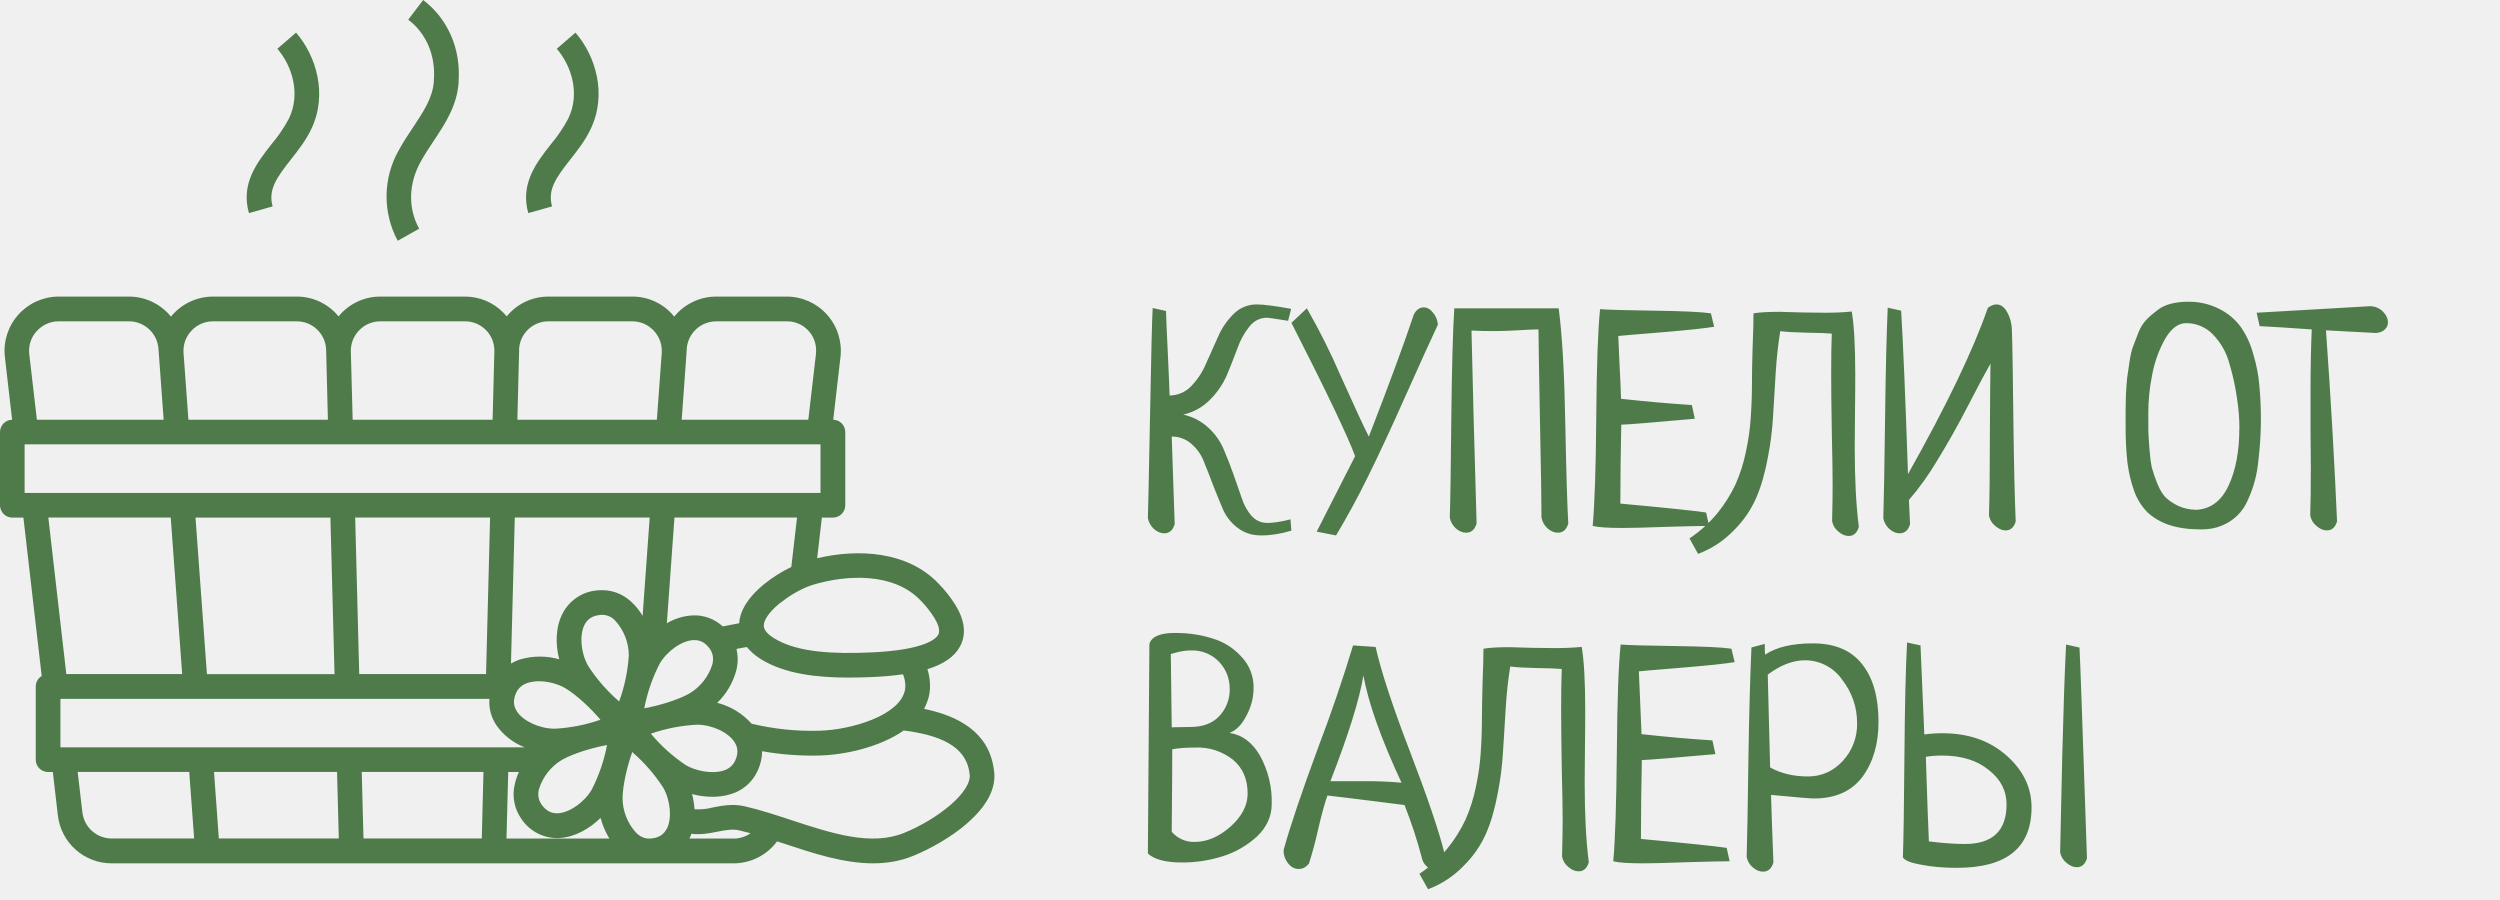
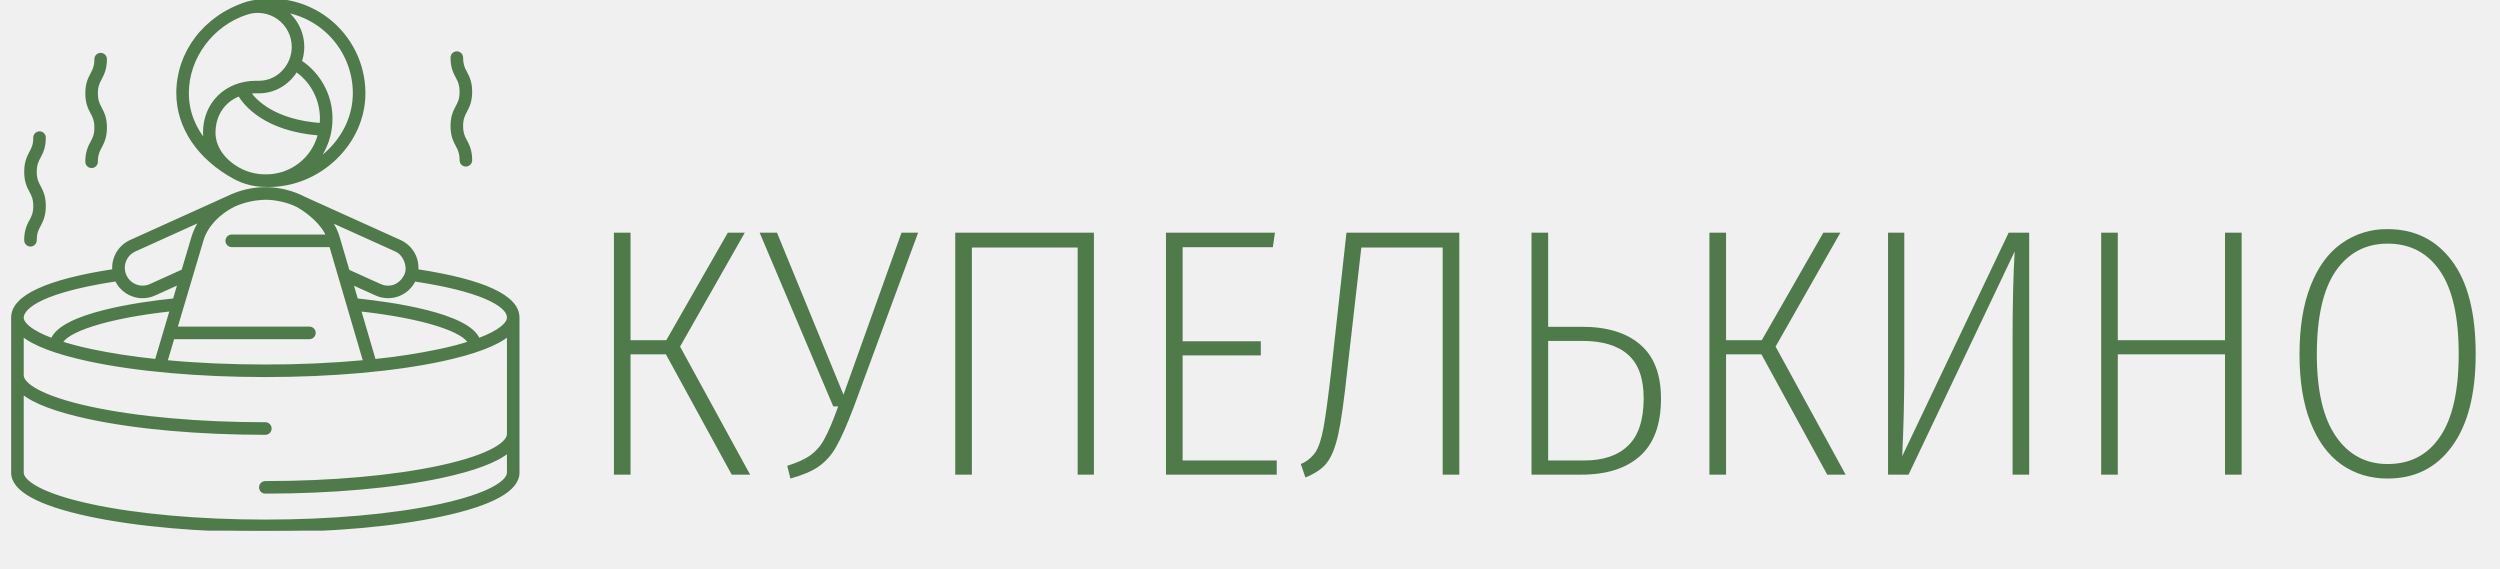
- <svg xmlns="http://www.w3.org/2000/svg" width="328" height="118" viewBox="0 0 328 118" fill="none">
-   <path d="M55 30.01c-1.48-2.67-1.42-5.89.2-8.81.5-.91 1.1-1.8 1.67-2.67 1.52-2.28 3.09-4.65 3.3-7.7v-.12c.3-4.33-1.4-8.23-4.65-10.71l-1.96 2.58c2.4 1.82 3.62 4.74 3.36 8v.14c-.17 2.14-1.37 3.94-2.75 6.02-.61.92-1.25 1.87-1.81 2.9a12.27 12.27 0 0 0-.18 11.95L55 30Zm17.43-2.93c-.61-2.18.51-3.76 2.4-6.16.95-1.2 1.93-2.46 2.64-3.94 2.25-4.63.63-9.72-1.97-12.7L73.05 6.4c1.9 2.19 3.11 5.87 1.5 9.17a19.19 19.19 0 0 1-2.27 3.35c-1.9 2.42-4.06 5.17-2.97 9.04l3.12-.88Zm-36.66 0c-.61-2.18.51-3.76 2.4-6.16.95-1.2 1.93-2.46 2.65-3.94 2.24-4.63.62-9.72-1.98-12.7L36.39 6.4c1.9 2.19 3.11 5.87 1.51 9.17a19.17 19.17 0 0 1-2.28 3.35c-1.9 2.42-4.06 5.17-2.96 9.04l3.11-.88Zm60.48 86.19a7.1 7.1 0 0 0 5.7-2.88l.93.3c3.86 1.28 7.8 2.58 11.65 2.58 1.8 0 3.58-.28 5.3-.99 4.1-1.66 11.55-6.19 10.55-11.42-.68-4.81-4.63-6.92-9.14-7.86.28-.53.5-1.09.64-1.68.24-1.13.17-2.31-.2-3.52 2.16-.68 3.57-1.66 4.28-3 .85-1.58.63-3.43-.65-5.5l-.03-.04a16.3 16.3 0 0 0-2.13-2.68c-4.08-4.3-10.61-4.6-15.94-3.34l.62-5.33h1.45a1.62 1.62 0 0 0 1.62-1.62v-9.6a1.61 1.61 0 0 0-1.58-1.62l.95-8.23a7.11 7.11 0 0 0-7.06-7.93h-9.25a7.1 7.1 0 0 0-5.5 2.63 7.02 7.02 0 0 0-5.5-2.63H71.98c-2.23 0-4.2 1-5.5 2.6l-.4-.45A7.05 7.05 0 0 0 61 38.91H49.9a7.05 7.05 0 0 0-5.48 2.6 7.07 7.07 0 0 0-5.5-2.6H27.94a7.13 7.13 0 0 0-5.51 2.63 7.1 7.1 0 0 0-5.5-2.63H7.7a7.12 7.12 0 0 0-7.06 7.93l.95 8.23A1.62 1.62 0 0 0 0 56.68v9.6a1.62 1.62 0 0 0 1.62 1.63h1.45l2.4 20.78a1.61 1.61 0 0 0-.78 1.38v9.6a1.62 1.62 0 0 0 1.62 1.62h.62l.66 5.68a7.1 7.1 0 0 0 7.06 6.3h81.6ZM120.8 78.8a13.1 13.1 0 0 1 1.78 2.25c.43.7.84 1.62.52 2.22-.25.48-1.66 2.05-9.1 2.34-4.41.17-9.33.07-12.47-1.89-.58-.36-1.28-.93-1.32-1.57-.05-.77.72-1.87 2.04-2.96.34-.26 1.27-.94 1.64-1.16.9-.56 1.87-1.02 2.59-1.25 4.63-1.44 10.82-1.67 14.32 2.02ZM72.73 95.6h-.01c-1.94 0-4.1-1-4.91-2.28-.48-.74-.5-1.52-.08-2.44.3-.64.8-1.06 1.56-1.3.44-.13.92-.2 1.41-.2 1.28 0 2.62.4 3.48.92 1.48.88 3.38 2.68 4.6 4.13a21.7 21.7 0 0 1-6.05 1.18Zm6.91 2.15a21.66 21.66 0 0 1-2 5.84c-.97 1.67-2.92 3.04-4.44 3.11-.89.04-1.56-.33-2.15-1.15a2.38 2.38 0 0 1-.34-2 6.77 6.77 0 0 1 3.06-3.88c1.5-.84 4.01-1.59 5.87-1.92Zm-5.82-17.28c-.96 1.85-.95 4.1-.45 6.03a9.24 9.24 0 0 0-5.04-.01c-.46.14-.9.34-1.29.56l.5-19.15h17.7l-.93 12.9a8 8 0 0 0-1.44-1.8 5.59 5.59 0 0 0-4.4-1.55 5.62 5.62 0 0 0-4.65 3.02Zm12.72 6.62c.97-1.68 2.92-3.04 4.44-3.11h.13c.82 0 1.46.37 2.02 1.15.4.57.52 1.23.34 2a6.77 6.77 0 0 1-3.06 3.88c-1.5.84-4.02 1.58-5.88 1.92a21.68 21.68 0 0 1 2.01-5.84Zm4.29-6.35a7.48 7.48 0 0 0-3.34 1.03l1-13.87h16.08l-.75 6.48a18.57 18.57 0 0 0-3.58 2.27l-.05.04c-2 1.64-3.1 3.39-3.21 5.08l-2.16.41a5.45 5.45 0 0 0-4-1.44Zm5.8 7.1c.22-.94.2-1.85 0-2.7.47-.1.93-.18 1.36-.25.43.53 1.01 1.07 1.82 1.58 3.16 1.97 7.42 2.43 11.53 2.43.94 0 1.87-.02 2.78-.06a42.3 42.3 0 0 0 4.36-.37c.3.78.37 1.5.23 2.14-.71 3.25-6.95 5.14-11.18 5.26-3 .09-6-.22-8.92-.92a9.04 9.04 0 0 0-4.51-2.74 9.24 9.24 0 0 0 2.53-4.36ZM90.1 45.75a3.88 3.88 0 0 1 3.86-3.59h9.25a3.82 3.82 0 0 1 3.7 2.7c.16.52.2 1.07.14 1.61l-1 8.6H89.44l.67-9.32Zm-22 .18a3.85 3.85 0 0 1 3.88-3.77h10.98c1.08 0 2.09.44 2.83 1.24.74.8 1.1 1.83 1.03 2.91l-.64 8.76h-18.3l.23-9.14Zm-20.97-2.6a3.83 3.83 0 0 1 2.77-1.17H61a3.84 3.84 0 0 1 3.86 3.97l-.23 8.94H46.27l-.24-8.94a3.84 3.84 0 0 1 1.1-2.8Zm-22.02.07a3.83 3.83 0 0 1 2.83-1.24h10.98a3.85 3.85 0 0 1 3.87 3.77l.23 9.14h-18.3l-.64-8.76a3.83 3.83 0 0 1 1.03-2.91Zm-20.3.06a3.82 3.82 0 0 1 2.88-1.3h9.25a3.88 3.88 0 0 1 3.85 3.59l.68 9.32H4.84l-1-8.6a3.82 3.82 0 0 1 .96-3.01ZM3.23 64.67V58.3h104.42v6.37H3.24ZM64.3 67.9l-.53 20.54H47.13L46.6 67.9h17.7ZM43.89 88.45H27.15l-1.5-20.54h17.7l.54 20.54ZM6.33 67.9H22.4l1.5 20.54H8.7L6.34 67.9Zm8.32 42.11a3.87 3.87 0 0 1-3.84-3.42l-.62-5.31h14.64l.64 8.73H14.65Zm14.06 0-.63-8.73h16.14l.23 8.73H28.7Zm34.5 0H47.69l-.23-8.73h15.97l-.22 8.73ZM7.93 98.05v-6.36h56.28c-.09 1.19.2 2.35.87 3.39a8.05 8.05 0 0 0 3.76 2.97H7.94Zm58.52 11.97.23-8.73h1.4a7.7 7.7 0 0 0-.53 1.55 5.6 5.6 0 0 0 .85 4.59 5.63 5.63 0 0 0 4.95 2.52c2.08-.1 4.02-1.24 5.44-2.64.26.96.65 1.87 1.16 2.71h-13.5Zm10.72-22.65c-.97-1.68-1.17-4.05-.48-5.4.4-.78 1.07-1.2 2.08-1.29a2.31 2.31 0 0 1 1.9.7 6.78 6.78 0 0 1 1.83 4.6 21.65 21.65 0 0 1-1.27 6.05 21.65 21.65 0 0 1-4.06-4.66Zm10.31 21.36c-.4.78-1.06 1.19-2.07 1.28-.7.07-1.32-.16-1.9-.7a6.77 6.77 0 0 1-1.83-4.6c.02-1.71.63-4.26 1.27-6.04a21.68 21.68 0 0 1 4.06 4.66c.96 1.68 1.17 4.05.48 5.4ZM85.4 96.26a21.7 21.7 0 0 1 6.05-1.18h.01c1.94 0 4.1 1 4.91 2.29.48.74.5 1.51.08 2.44-.3.63-.8 1.06-1.56 1.3-1.58.48-3.7-.01-4.9-.72a21.63 21.63 0 0 1-4.6-4.13Zm10.85 13.76h-5.8c.1-.2.19-.42.26-.63 1.26.16 2.4-.07 3.4-.27 1.03-.2 1.93-.38 2.86-.18.5.12 1 .24 1.5.38-.65.46-1.43.7-2.22.7Zm22.36-.74c-4.33 1.77-9.6.02-14.72-1.66-2.06-.68-4.18-1.38-6.21-1.84a7.2 7.2 0 0 0-1.58-.17c-.96 0-1.83.18-2.63.34a7.2 7.2 0 0 1-2.35.22c-.04-.67-.15-1.34-.32-1.99.84.23 1.75.36 2.66.36.8 0 1.61-.1 2.39-.34a5.6 5.6 0 0 0 3.54-3.04c.4-.87.6-1.75.6-2.6 2.51.44 5.08.64 7.64.56 3.19-.09 7.8-1.08 10.94-3.28 4.59.58 8.13 1.98 8.61 5.5l.02.1c.47 2.37-4.14 6.03-8.59 7.84ZM169.31 68.14l.12 1.48c-1.38.42-2.7.63-3.95.63-1.2 0-2.22-.33-3.08-.98a6.13 6.13 0 0 1-1.92-2.38c-.41-.96-.84-2-1.28-3.12-.42-1.12-.82-2.17-1.22-3.13a5.75 5.75 0 0 0-1.64-2.38 3.8 3.8 0 0 0-2.61-.98l.39 11.49c-.24.8-.7 1.2-1.37 1.2-.47 0-.92-.19-1.37-.58-.41-.39-.67-.86-.78-1.4.03-.55.12-4.95.28-13.2.15-8.29.27-13.08.35-14.38l1.75.39c.03.99.1 2.85.24 5.58.13 2.71.2 4.55.23 5.51a3.96 3.96 0 0 0 2.86-1.25 9.69 9.69 0 0 0 1.95-3l1.56-3.48a9.38 9.38 0 0 1 2.03-2.97 4.23 4.23 0 0 1 3.05-1.25c.88 0 2.38.2 4.5.58l-.4 1.57c-1.62-.26-2.54-.4-2.77-.4-.91 0-1.68.38-2.3 1.14a9.56 9.56 0 0 0-1.57 2.85c-.42 1.12-.87 2.28-1.37 3.48a10.5 10.5 0 0 1-2.19 3.24 7.2 7.2 0 0 1-3.55 2c1.25.28 2.33.84 3.24 1.67a8.07 8.07 0 0 1 2.03 2.81c.45 1.04.88 2.15 1.3 3.32l1.09 3.13c.3.94.74 1.72 1.28 2.34.58.63 1.27.94 2.08.94.78 0 1.8-.16 3.04-.47Zm.12-25.78 2.03-1.91a86.45 86.45 0 0 1 4.45 8.9c1.8 4.01 3.03 6.66 3.68 7.93 2.6-6.7 4.57-12.03 5.9-16.01.33-.63.76-.94 1.28-.94.47 0 .89.23 1.25.7.37.44.58.96.63 1.56-.89 1.9-2.3 5-4.22 9.3-1.9 4.27-3.53 7.77-4.88 10.5-1.33 2.72-2.75 5.33-4.26 7.86l-2.54-.5 5.04-9.9c-.94-2.57-3.72-8.4-8.36-17.5Zm21.37-1.91h13.7c.48 3.67.76 8.77.87 15.3.13 6.52.26 10.83.39 12.94-.24.8-.7 1.2-1.37 1.2-.47 0-.92-.19-1.37-.58-.41-.39-.67-.86-.78-1.4 0-2.11-.06-6.4-.2-12.86-.12-6.48-.19-10.42-.19-11.83-.57 0-1.5.04-2.81.12a52.79 52.79 0 0 1-5.98.03l.28 11.45c.2 7.55.33 12.17.39 13.87-.24.8-.7 1.2-1.37 1.2-.47 0-.93-.19-1.37-.58-.41-.39-.68-.86-.78-1.4.08-2.24.14-6.6.2-13.05.07-6.46.2-11.26.39-14.41Zm33.04 26.8.4 1.75c-1.02 0-2.87.04-5.55.12-2.66.1-4.59.15-5.78.15-1.93 0-3.25-.09-3.95-.27.26-2.86.42-7.66.47-14.38.05-6.71.22-11.4.5-14.06.9.08 3.24.15 7.04.2 3.83.05 6.33.17 7.5.35l.43 1.76c-1.17.2-3.52.45-7.03.74-3.52.29-5.37.44-5.55.47l.16 3.67c.1 1.85.17 3.37.2 4.57a203.48 203.48 0 0 0 9.29.82l.39 1.8c-5.5.5-8.71.75-9.65.78a506.76 506.76 0 0 0-.12 10.35c5.97.55 9.72.94 11.25 1.17Zm-1.05 5.42-1.13-2.03a16.69 16.69 0 0 0 3.67-3.32 18.53 18.53 0 0 0 2.38-3.79 21.16 21.16 0 0 0 1.37-4.33c.34-1.62.54-3.1.62-4.46.1-1.38.16-2.97.16-4.76 0-.94.02-2.39.08-4.34.08-1.98.12-3.49.12-4.53.75-.13 1.9-.2 3.47-.2a167.28 167.28 0 0 0 5.98.12c1.25 0 2.4-.05 3.44-.16.3 1.75.46 4.48.46 8.2 0 1 0 2.56-.03 4.7-.03 2.1-.04 3.7-.04 4.8 0 4.27.18 7.79.54 10.55-.23.8-.67 1.2-1.32 1.2-.47 0-.93-.19-1.37-.58a2.28 2.28 0 0 1-.82-1.36c.05-2.04.07-3.59.07-4.65 0-1.51-.03-3.88-.11-7.11-.05-3.23-.08-5.73-.08-7.5 0-2.4.03-4.18.08-5.35-.63-.06-1.7-.1-3.24-.12-1.54-.03-2.71-.1-3.52-.2a56 56 0 0 0-.59 5.32 4533 4533 0 0 1-.35 5.78 39.46 39.46 0 0 1-.7 5.54c-.37 2-.87 3.75-1.52 5.24a13.58 13.58 0 0 1-2.9 4.22 12.72 12.72 0 0 1-4.72 3.12Zm24.88-32.3 1.76.39c.26 4.3.56 11.44.9 21.44 5.08-9.03 8.57-16.3 10.47-21.8.39-.3.76-.46 1.13-.46.57 0 1.04.34 1.4 1.01.4.68.6 1.45.63 2.3.08 2.43.14 6.52.2 12.27.07 5.76.18 10.06.3 12.9-.23.78-.67 1.17-1.32 1.17-.47 0-.92-.2-1.37-.59a2.28 2.28 0 0 1-.82-1.37c.08-2.26.12-5.74.12-10.43.03-4.68.05-7.85.08-9.49-.57.99-1.58 2.87-3 5.63a110.33 110.33 0 0 1-4 7.1 36.6 36.6 0 0 1-3.7 5.16l.15 3.17c-.23.8-.69 1.2-1.37 1.2-.46 0-.92-.19-1.36-.58-.42-.39-.68-.86-.78-1.4.07-2.22.15-6.56.23-13.01.08-6.46.2-11.33.35-14.61Zm31.21 15.54v-1.99l.04-2.1c.05-.95.1-1.69.16-2.23l.31-2.11c.13-.89.3-1.6.5-2.11l.71-1.84a5.1 5.1 0 0 1 1.06-1.64c.41-.42.87-.8 1.36-1.17.5-.4 1.08-.68 1.76-.86a8.55 8.55 0 0 1 2.23-.27 8.7 8.7 0 0 1 4.22.97 7.72 7.72 0 0 1 2.8 2.39 11.5 11.5 0 0 1 1.61 3.55c.42 1.4.68 2.75.78 4.02a45.56 45.56 0 0 1-.12 9.88 15.56 15.56 0 0 1-1.4 5.24 6.13 6.13 0 0 1-3.4 3.32c-.8.34-1.7.5-2.7.5-1.61 0-3-.19-4.18-.58a7.83 7.83 0 0 1-2.85-1.64 7.57 7.57 0 0 1-1.75-2.77c-.42-1.15-.72-2.4-.9-3.75a42.67 42.67 0 0 1-.24-4.8Zm14.93.32c0-1.28-.1-2.6-.32-3.99a29.5 29.5 0 0 0-.97-4.45 8.61 8.61 0 0 0-2.15-3.87 4.79 4.79 0 0 0-3.56-1.52c-1.04 0-1.96.7-2.77 2.1a15.42 15.42 0 0 0-1.68 4.7c-.34 1.71-.5 3.34-.5 4.88v2.46c.02.55.07 1.34.15 2.38.08 1.02.18 1.82.31 2.42.16.6.4 1.3.7 2.07.32.79.68 1.4 1.1 1.84.44.42 1 .8 1.68 1.13.7.32 1.48.48 2.34.51 1.9-.1 3.32-1.17 4.26-3.2.94-2.03 1.4-4.52 1.4-7.46Zm2.65-13.44-.39-1.76 14.92-.86c.65.03 1.2.26 1.64.7.45.45.67.93.67 1.45 0 .34-.13.64-.4.9-.25.26-.64.42-1.17.47l-6.56-.35c.65 9.19 1.13 17.55 1.45 25.07-.24.79-.68 1.18-1.33 1.18-.47 0-.93-.2-1.37-.59a2.28 2.28 0 0 1-.82-1.37c.05-1.4.08-3.54.08-6.4 0-1.07-.01-2.67-.04-4.8v-4.81c0-3.1.05-5.9.16-8.4-2.95-.21-5.22-.35-6.84-.43Zm-145.86 69.2.2-27.5c.28-.97 1.4-1.45 3.36-1.45 1.8 0 3.45.25 4.96.74a8.2 8.2 0 0 1 3.79 2.42 5.75 5.75 0 0 1 1.56 4.07c0 1.25-.31 2.46-.94 3.63-.6 1.17-1.34 1.93-2.22 2.26 1.66.24 3 1.24 4.02 3.01a12.43 12.43 0 0 1 1.52 6.3c0 1.63-.65 3.06-1.95 4.29a11.92 11.92 0 0 1-4.57 2.61c-1.72.53-3.47.79-5.24.79-2.16 0-3.66-.4-4.49-1.18Zm3.2-13.68c0 1.8-.02 5.4-.07 10.82a3.83 3.83 0 0 0 3 1.33c1.62 0 3.18-.66 4.7-2 1.5-1.34 2.26-2.8 2.26-4.33 0-1.9-.64-3.38-1.92-4.45a7.4 7.4 0 0 0-4.92-1.6c-1.33 0-2.34.08-3.04.23Zm-.07-2.89 2.42-.04c1.66 0 2.94-.48 3.83-1.44a5.02 5.02 0 0 0 1.36-3.52c0-1.38-.45-2.56-1.36-3.55a4.83 4.83 0 0 0-3.8-1.53c-.72 0-1.58.16-2.57.47a1341.92 1341.92 0 0 1 .12 9.6Zm23.79-10.74 2.96.2c.73 3.22 2.23 7.8 4.5 13.7 2.26 5.9 3.76 10.3 4.49 13.2a2.9 2.9 0 0 1-.4 1.69c-.25.39-.58.59-.97.59-.34 0-.66-.15-.97-.44a2.05 2.05 0 0 1-.6-1.13 59.92 59.92 0 0 0-2.26-6.87c-5.36-.68-8.73-1.1-10.11-1.25-.34.94-.76 2.46-1.25 4.57a47.9 47.9 0 0 1-1.18 4.37c-.39.47-.83.7-1.32.7-.55 0-1.02-.24-1.41-.74a2.65 2.65 0 0 1-.59-1.75c.84-3.05 2.35-7.53 4.53-13.44a200.74 200.74 0 0 0 4.58-13.4Zm1.36 3.94c-.52 3.16-1.96 7.78-4.33 13.87h4.37a52 52 0 0 1 4.96.2c-2.68-5.76-4.35-10.45-5-14.06Zm8.48 28.05-1.13-2.03a16.7 16.7 0 0 0 3.67-3.32 18.53 18.53 0 0 0 2.38-3.79 21.16 21.16 0 0 0 1.37-4.34c.34-1.6.54-3.1.62-4.45.1-1.38.16-2.97.16-4.76 0-.94.03-2.39.08-4.34.08-1.98.12-3.49.12-4.53.75-.13 1.9-.2 3.47-.2a167.28 167.28 0 0 0 5.98.12c1.25 0 2.4-.05 3.44-.16.3 1.75.46 4.48.46 8.2 0 1 0 2.56-.03 4.7-.03 2.1-.04 3.7-.04 4.8 0 4.27.18 7.79.54 10.55-.23.8-.67 1.2-1.32 1.2-.47 0-.93-.19-1.37-.58a2.27 2.27 0 0 1-.82-1.36c.05-2.04.08-3.59.08-4.65 0-1.51-.04-3.88-.12-7.11-.05-3.23-.08-5.73-.08-7.5 0-2.4.03-4.18.08-5.35-.63-.06-1.7-.1-3.24-.12-1.54-.03-2.71-.1-3.52-.2a55.34 55.34 0 0 0-.58 5.32l-.36 5.78a39.32 39.32 0 0 1-.7 5.54c-.37 2-.87 3.75-1.52 5.24a13.59 13.59 0 0 1-2.9 4.22 12.72 12.72 0 0 1-4.72 3.12Zm39.18-5.43.39 1.76c-1.02 0-2.87.04-5.55.12-2.65.1-4.58.15-5.78.15-1.93 0-3.24-.09-3.94-.27.26-2.86.41-7.66.47-14.38.05-6.71.22-11.4.5-14.06.89.08 3.23.15 7.03.2 3.83.05 6.33.17 7.5.35l.43 1.76c-1.17.2-3.51.45-7.03.74-3.51.29-5.36.44-5.54.47a3808.9 3808.9 0 0 1 .35 8.24 204.03 204.03 0 0 0 9.3.82l.39 1.8c-5.5.5-8.72.75-9.65.78a506.93 506.93 0 0 0-.12 10.35c5.96.55 9.71.94 11.25 1.17Zm3.24-26.29 1.76-.47c0 .84.01 1.3.04 1.41 1.48-.99 3.57-1.48 6.25-1.48 2.89 0 5.05.9 6.48 2.73 1.44 1.8 2.15 4.32 2.15 7.58 0 2.89-.7 5.28-2.1 7.19-1.42 1.9-3.54 2.85-6.38 2.85-.46 0-2.34-.16-5.62-.47.05 1.9.16 4.86.31 8.87-.23.8-.69 1.2-1.36 1.2-.47 0-.93-.19-1.37-.58a2.35 2.35 0 0 1-.78-1.37c.07-2.18.15-6.44.23-12.77.1-6.33.24-11.22.4-14.69Zm2.15 3.56.31 12.18c1.43.79 3.09 1.18 4.96 1.18 1.8 0 3.32-.68 4.57-2.03a7.05 7.05 0 0 0 1.88-4.97c0-2.1-.65-4-1.96-5.7a5.94 5.94 0 0 0-4.88-2.54c-1.59 0-3.21.63-4.88 1.88Zm18.28-4.22 1.76.39c.03.5.2 4.39.5 11.68.71-.1 1.5-.16 2.35-.16 3.44 0 6.25.98 8.44 2.93 2.19 1.93 3.28 4.2 3.28 6.8 0 5.29-3.27 7.93-9.8 7.93-1.7 0-3.25-.13-4.65-.4-1.41-.25-2.22-.58-2.43-.97.08-2.18.15-6.61.2-13.28.05-6.7.17-11.67.35-14.92Zm2.46 15c.18 5.55.31 9.24.4 11.1 1.79.23 3.37.34 4.72.34 3.64 0 5.47-1.73 5.47-5.2 0-1.79-.78-3.3-2.35-4.52-1.53-1.25-3.56-1.88-6.09-1.88-.78 0-1.5.05-2.15.16Zm18.4-14.73 1.76.4c.08 1.22.4 10.44.98 27.65-.24.78-.68 1.17-1.33 1.17-.47 0-.93-.2-1.37-.59a2.28 2.28 0 0 1-.82-1.36l.27-12.42c.16-6.41.33-11.36.51-14.85Z" fill="#4f7b4b" />
+ <svg xmlns="http://www.w3.org/2000/svg" width="848" height="193" viewBox="0 0 848 193" fill="none">
+   <g clip-path="url(#a)">
+     <path d="M141.4 91.8a9.83 9.83 0 0 0-5.72-9.92L103.3 67.25a28.55 28.55 0 0 0-24.63-.9l-.06.03-34.3 15.5a9.83 9.83 0 0 0-5.72 9.88c-22.77 3.5-34.31 8.87-34.31 15.96v52.6c0 5.84 8.72 10.67 25.91 14.36C46.2 178.1 67.43 180 90 180s43.8-1.89 59.8-5.32c17.2-3.7 25.91-8.52 25.91-14.36v-52.6c0-7.1-11.54-12.46-34.3-15.93Zm31.05 15.92c0 2.03-2.86 4.77-10.14 7.48-3.37-8.6-29.54-12.27-41.23-13.48h-.11l-1.67-5.7 8.3 3.75a9.8 9.8 0 0 0 12.94-4.8c10.37 1.55 18.43 3.52 23.96 5.84 5.2 2.17 7.95 4.57 7.95 6.91ZM127 122.3l-5.05-17.2c22.93 2.51 35.66 7.32 37.27 11.16-2.83.9-6.18 1.8-10.12 2.64a214.22 214.22 0 0 1-22.1 3.4Zm10.82-29.45a7.32 7.32 0 0 1-3.88 4.12 6.5 6.5 0 0 1-5.01-.16l-10.85-4.9-3.29-11.21a19.9 19.9 0 0 0-2.86-5.95l22.4 10.12c2.84 1.28 4.41 5.13 3.49 7.98Zm-58.28-23.3a27.88 27.88 0 0 1 10.53-2.29c3.4 0 7.53.89 10.7 2.45 4.16 2.28 8.73 6.27 10.36 10.35H78.6a1.63 1.63 0 1 0 0 3.26h33.56l11.53 39.32a362.2 362.2 0 0 1-33.7 1.5c-11.8 0-23.22-.51-33.7-1.5l2.4-8.09h46.27a1.63 1.63 0 1 0 0-3.26h-45.3l8.83-29.7c1.43-5.09 5.86-9.53 11.05-12.04ZM53 122.29c-8.09-.85-15.55-2-22.11-3.4-3.94-.85-7.29-1.73-10.12-2.64 1.61-3.85 14.37-8.66 37.34-11.16l-5.1 17.2Zm-7.33-37.43 22.6-10.22a19.76 19.76 0 0 0-2.9 6.03l-3.32 11.16-10.99 4.97a6.5 6.5 0 0 1-5 .16 6.56 6.56 0 0 1-.39-12.1Zm-6.22 10.07a9.75 9.75 0 0 0 8.92 5.72 9.8 9.8 0 0 0 4.04-.88l8.4-3.8-1.7 5.73c-11.75 1.21-38.05 4.87-41.42 13.5-7.28-2.7-10.14-5.45-10.14-7.48 0-1.88 2.33-8.3 31.9-12.8Zm109.66 76.56c-15.77 3.38-36.76 5.25-59.11 5.25s-43.34-1.87-59.11-5.25c-17.2-3.7-23.34-8.2-23.34-11.17v-27.2c3.97 3.3 11.54 6.16 22.65 8.55 16 3.43 37.23 5.32 59.8 5.32a1.63 1.63 0 1 0 0-3.27c-22.35 0-43.34-1.86-59.11-5.25-17.2-3.69-23.34-8.18-23.34-11.16v-13.78c3.97 3.3 11.54 6.16 22.65 8.55 16 3.43 37.23 5.32 59.8 5.32s43.8-1.9 59.8-5.32c11.11-2.39 18.68-5.25 22.65-8.55v33.73c0 2.98-6.13 7.48-23.34 11.17-15.77 3.38-36.76 5.25-59.11 5.25a1.63 1.63 0 1 0 0 3.26c22.57 0 43.8-1.89 59.8-5.32 11.11-2.39 18.68-5.25 22.65-8.55v7.25c0 2.98-6.13 7.47-23.34 11.17ZM29.44 54.87a1.63 1.63 0 1 0 3.26 0c0-2.5.63-3.68 1.35-5.04.8-1.53 1.72-3.26 1.72-6.57 0-3.3-.91-5.03-1.72-6.56-.72-1.37-1.35-2.54-1.35-5.04s.63-3.67 1.35-5.04c.8-1.52 1.72-3.26 1.72-6.56a1.63 1.63 0 1 0-3.26 0c0 2.5-.62 3.67-1.34 5.04-.81 1.52-1.73 3.25-1.73 6.56 0 3.3.92 5.04 1.73 6.57.72 1.36 1.34 2.54 1.34 5.03 0 2.5-.62 3.68-1.34 5.04a12.34 12.34 0 0 0-1.73 6.57ZM8.7 81.49a1.63 1.63 0 1 0 3.27 0c0-2.5.62-3.68 1.35-5.04.8-1.53 1.72-3.26 1.72-6.57 0-3.3-.91-5.03-1.72-6.56-.73-1.37-1.35-2.54-1.35-5.04s.62-3.67 1.35-5.04c.8-1.53 1.72-3.26 1.72-6.56a1.63 1.63 0 1 0-3.26 0c0 2.5-.62 3.67-1.35 5.03-.8 1.53-1.72 3.26-1.72 6.57 0 3.3.91 5.04 1.72 6.56.73 1.37 1.35 2.55 1.35 5.04 0 2.5-.62 3.68-1.35 5.04a12.34 12.34 0 0 0-1.72 6.57ZM153.32 42.75c0 3.3.92 5.04 1.73 6.57a9.19 9.19 0 0 1 1.34 5.04 1.63 1.63 0 1 0 3.27 0c0-3.31-.92-5.04-1.73-6.57a9.19 9.19 0 0 1-1.34-5.04c0-2.5.62-3.67 1.34-5.04.8-1.52 1.73-3.26 1.73-6.56s-.92-5.04-1.73-6.57a9.19 9.19 0 0 1-1.34-5.03 1.63 1.63 0 0 0-3.27 0c0 3.3.92 5.03 1.73 6.56a9.19 9.19 0 0 1 1.34 5.04c0 2.5-.62 3.67-1.34 5.04-.81 1.52-1.73 3.26-1.73 6.56Z" fill="#4F7B4B" stroke="#4F7B4B" />
+     <path d="M83.8 1.06C69.26 5.7 60.3 18.03 60.3 31.58c0 11.53 7.02 22 19.27 28.7l.1.04a21.91 21.91 0 0 0 10.29 2.58h.07l1.2.03c8.2 0 16.31-3.32 22.45-9.2 6.3-6.05 9.77-13.91 9.77-22.15A31.61 31.61 0 0 0 83.8 1.06c.01 0 0 0 0 0ZM72.6 45.03c0-6.17 3.34-10.92 8.58-12.89 1.87 3.16 8.65 11.88 27.17 13.33a18.57 18.57 0 0 1-18.33 14.17 18.7 18.7 0 0 1-8.84-2.2l-.05-.03-.1-.05c-5.28-2.92-8.43-7.52-8.43-12.33Zm27.9-21.17a19.88 19.88 0 0 1 8.41 18.38c-15.86-1.16-22.25-7.83-24.4-10.93a17.7 17.7 0 0 1 3.29-.14c4 0 7.75-1.62 10.57-4.55a15.5 15.5 0 0 0 2.13-2.76Zm19.68 7.72c0 7.34-3.11 14.37-8.76 19.79a30.41 30.41 0 0 1-4.04 3.24 23.25 23.25 0 0 0 4.9-14.49c0-7.74-3.96-15.01-10.4-19.25a15.26 15.26 0 0 0-5.3-17.2 28.36 28.36 0 0 1 23.6 27.9ZM83.62 4.49a12.03 12.03 0 0 1 15.84 11.4c0 3.17-1.22 6.18-3.42 8.47a11.36 11.36 0 0 1-8.23 3.54h-.95c-10.15 0-17.51 7.2-17.51 17.13 0 1.03.11 2.05.33 3.05-3.42-4.17-6.12-9.64-6.12-16.5 0-12.1 8.29-23.23 20.06-27.09Z" fill="#4F7B4B" />
+     <path d="M83.8 1.06C69.26 5.7 60.3 18.03 60.3 31.58c0 11.53 7.02 22 19.27 28.7l.1.04a21.91 21.91 0 0 0 10.29 2.58h.07l1.2.03c8.2 0 16.31-3.32 22.45-9.2 6.3-6.05 9.77-13.91 9.77-22.15A31.61 31.61 0 0 0 83.8 1.06Zm0 0c-.02 0 0 0 0 0ZM72.6 45.03c0-6.17 3.34-10.92 8.58-12.89 1.87 3.16 8.65 11.88 27.17 13.33a18.57 18.57 0 0 1-18.33 14.17 18.7 18.7 0 0 1-8.84-2.2l-.05-.03-.1-.05c-5.28-2.92-8.43-7.52-8.43-12.33Zm27.9-21.17a19.88 19.88 0 0 1 8.41 18.38c-15.86-1.16-22.25-7.83-24.4-10.93a17.7 17.7 0 0 1 3.29-.14c4 0 7.75-1.62 10.57-4.55a15.5 15.5 0 0 0 2.13-2.76Zm19.68 7.72c0 7.34-3.11 14.37-8.76 19.79a30.41 30.41 0 0 1-4.04 3.24 23.25 23.25 0 0 0 4.9-14.49c0-7.74-3.96-15.01-10.4-19.25a15.26 15.26 0 0 0-5.3-17.2 28.36 28.36 0 0 1 23.6 27.9ZM83.62 4.49a12.03 12.03 0 0 1 15.84 11.4c0 3.17-1.22 6.18-3.42 8.47a11.36 11.36 0 0 1-8.23 3.54h-.95c-10.15 0-17.51 7.2-17.51 17.13 0 1.03.11 2.05.33 3.05-3.42-4.17-6.12-9.64-6.12-16.5 0-12.1 8.29-23.23 20.06-27.09Z" stroke="#4F7B4B" />
+   </g>
+   <path d="m252.64 78.92-21.96 38.64L254.44 161h-6.24l-22.32-40.8h-12V161h-5.64V78.92h5.64v36.48H226l20.88-36.48h5.76Zm36.95 59.16c-2.24 5.92-4.2 10.36-5.88 13.32a20.24 20.24 0 0 1-6 6.84c-2.32 1.6-5.52 2.96-9.6 4.08l-1.08-4.32c3.28-1.04 5.8-2.16 7.56-3.36a15.98 15.98 0 0 0 4.92-5.52c1.44-2.56 3.04-6.32 4.8-11.28h-1.68l-24.96-58.92h5.88l22.56 54.96 19.68-54.96h5.64l-21.84 59.16Zm81.47-59.16V161h-5.52V83.96h-35.88V161h-5.64V78.92h47.04Zm61.4 0-.71 4.92h-30.6v31.92h26.52v4.8h-26.52v35.64h31.92v4.8H395.5V78.92h36.96Zm62.54 0V161h-5.64V83.96h-27.6l-4.8 42c-1.04 9.76-2.04 16.84-3 21.24-.96 4.4-2.24 7.64-3.84 9.72-1.52 2-3.96 3.68-7.32 5.04l-1.56-4.56a11.36 11.36 0 0 0 4.92-3.96c1.12-1.68 2.04-4.44 2.76-8.28.72-3.92 1.6-10.4 2.64-19.44l5.16-46.8H495Zm41.53 31.92c8.64 0 15.28 2.04 19.92 6.12 4.64 4 6.96 10.08 6.96 18.24 0 8.8-2.4 15.32-7.2 19.56-4.72 4.16-11.32 6.24-19.8 6.24h-16.92V78.92h5.64v31.92h11.4Zm.72 45.36c6.56 0 11.56-1.68 15-5.04 3.52-3.36 5.28-8.72 5.28-16.08 0-6.72-1.76-11.64-5.28-14.76-3.52-3.12-8.68-4.68-15.48-4.68h-11.64v40.56h12.12Zm87-77.28-21.97 38.64L626.04 161h-6.24l-22.32-40.8h-12V161h-5.64V78.92h5.64v36.48h12.12l20.88-36.48h5.76ZM688.3 161h-5.64v-45c0-12.56.24-22.8.72-30.72l-36 75.72h-6.96V78.92h5.52v45.24c0 10.8-.24 21-.72 30.6l36.12-75.84h6.96V161Zm66.42 0v-40.8h-36.36V161h-5.64V78.92h5.64v36.48h36.36V78.92h5.64V161h-5.64Zm55.15-83.28c9.2 0 16.48 3.6 21.84 10.8 5.36 7.12 8.04 17.64 8.04 31.56 0 13.6-2.68 24.04-8.04 31.32-5.28 7.28-12.56 10.92-21.84 10.92-5.92 0-11.16-1.6-15.72-4.8-4.48-3.2-7.96-7.96-10.44-14.28-2.48-6.32-3.72-14-3.72-23.04 0-9.12 1.24-16.84 3.72-23.16 2.48-6.4 5.96-11.2 10.44-14.4a26.23 26.23 0 0 1 15.72-4.92Zm0 4.92c-7.44 0-13.32 3.12-17.64 9.36-4.24 6.24-6.36 15.64-6.36 28.2 0 12.32 2.16 21.6 6.48 27.84 4.32 6.24 10.16 9.36 17.52 9.36 7.68 0 13.6-3.08 17.76-9.24 4.24-6.16 6.36-15.52 6.36-28.08 0-12.64-2.12-22.04-6.36-28.2s-10.16-9.24-17.76-9.24Z" fill="#4F7B4B" />
+   <defs>
+     <clipPath id="a">
+       <path fill="#fff" d="M0 0h180v180H0z" />
+     </clipPath>
+   </defs>
</svg>
